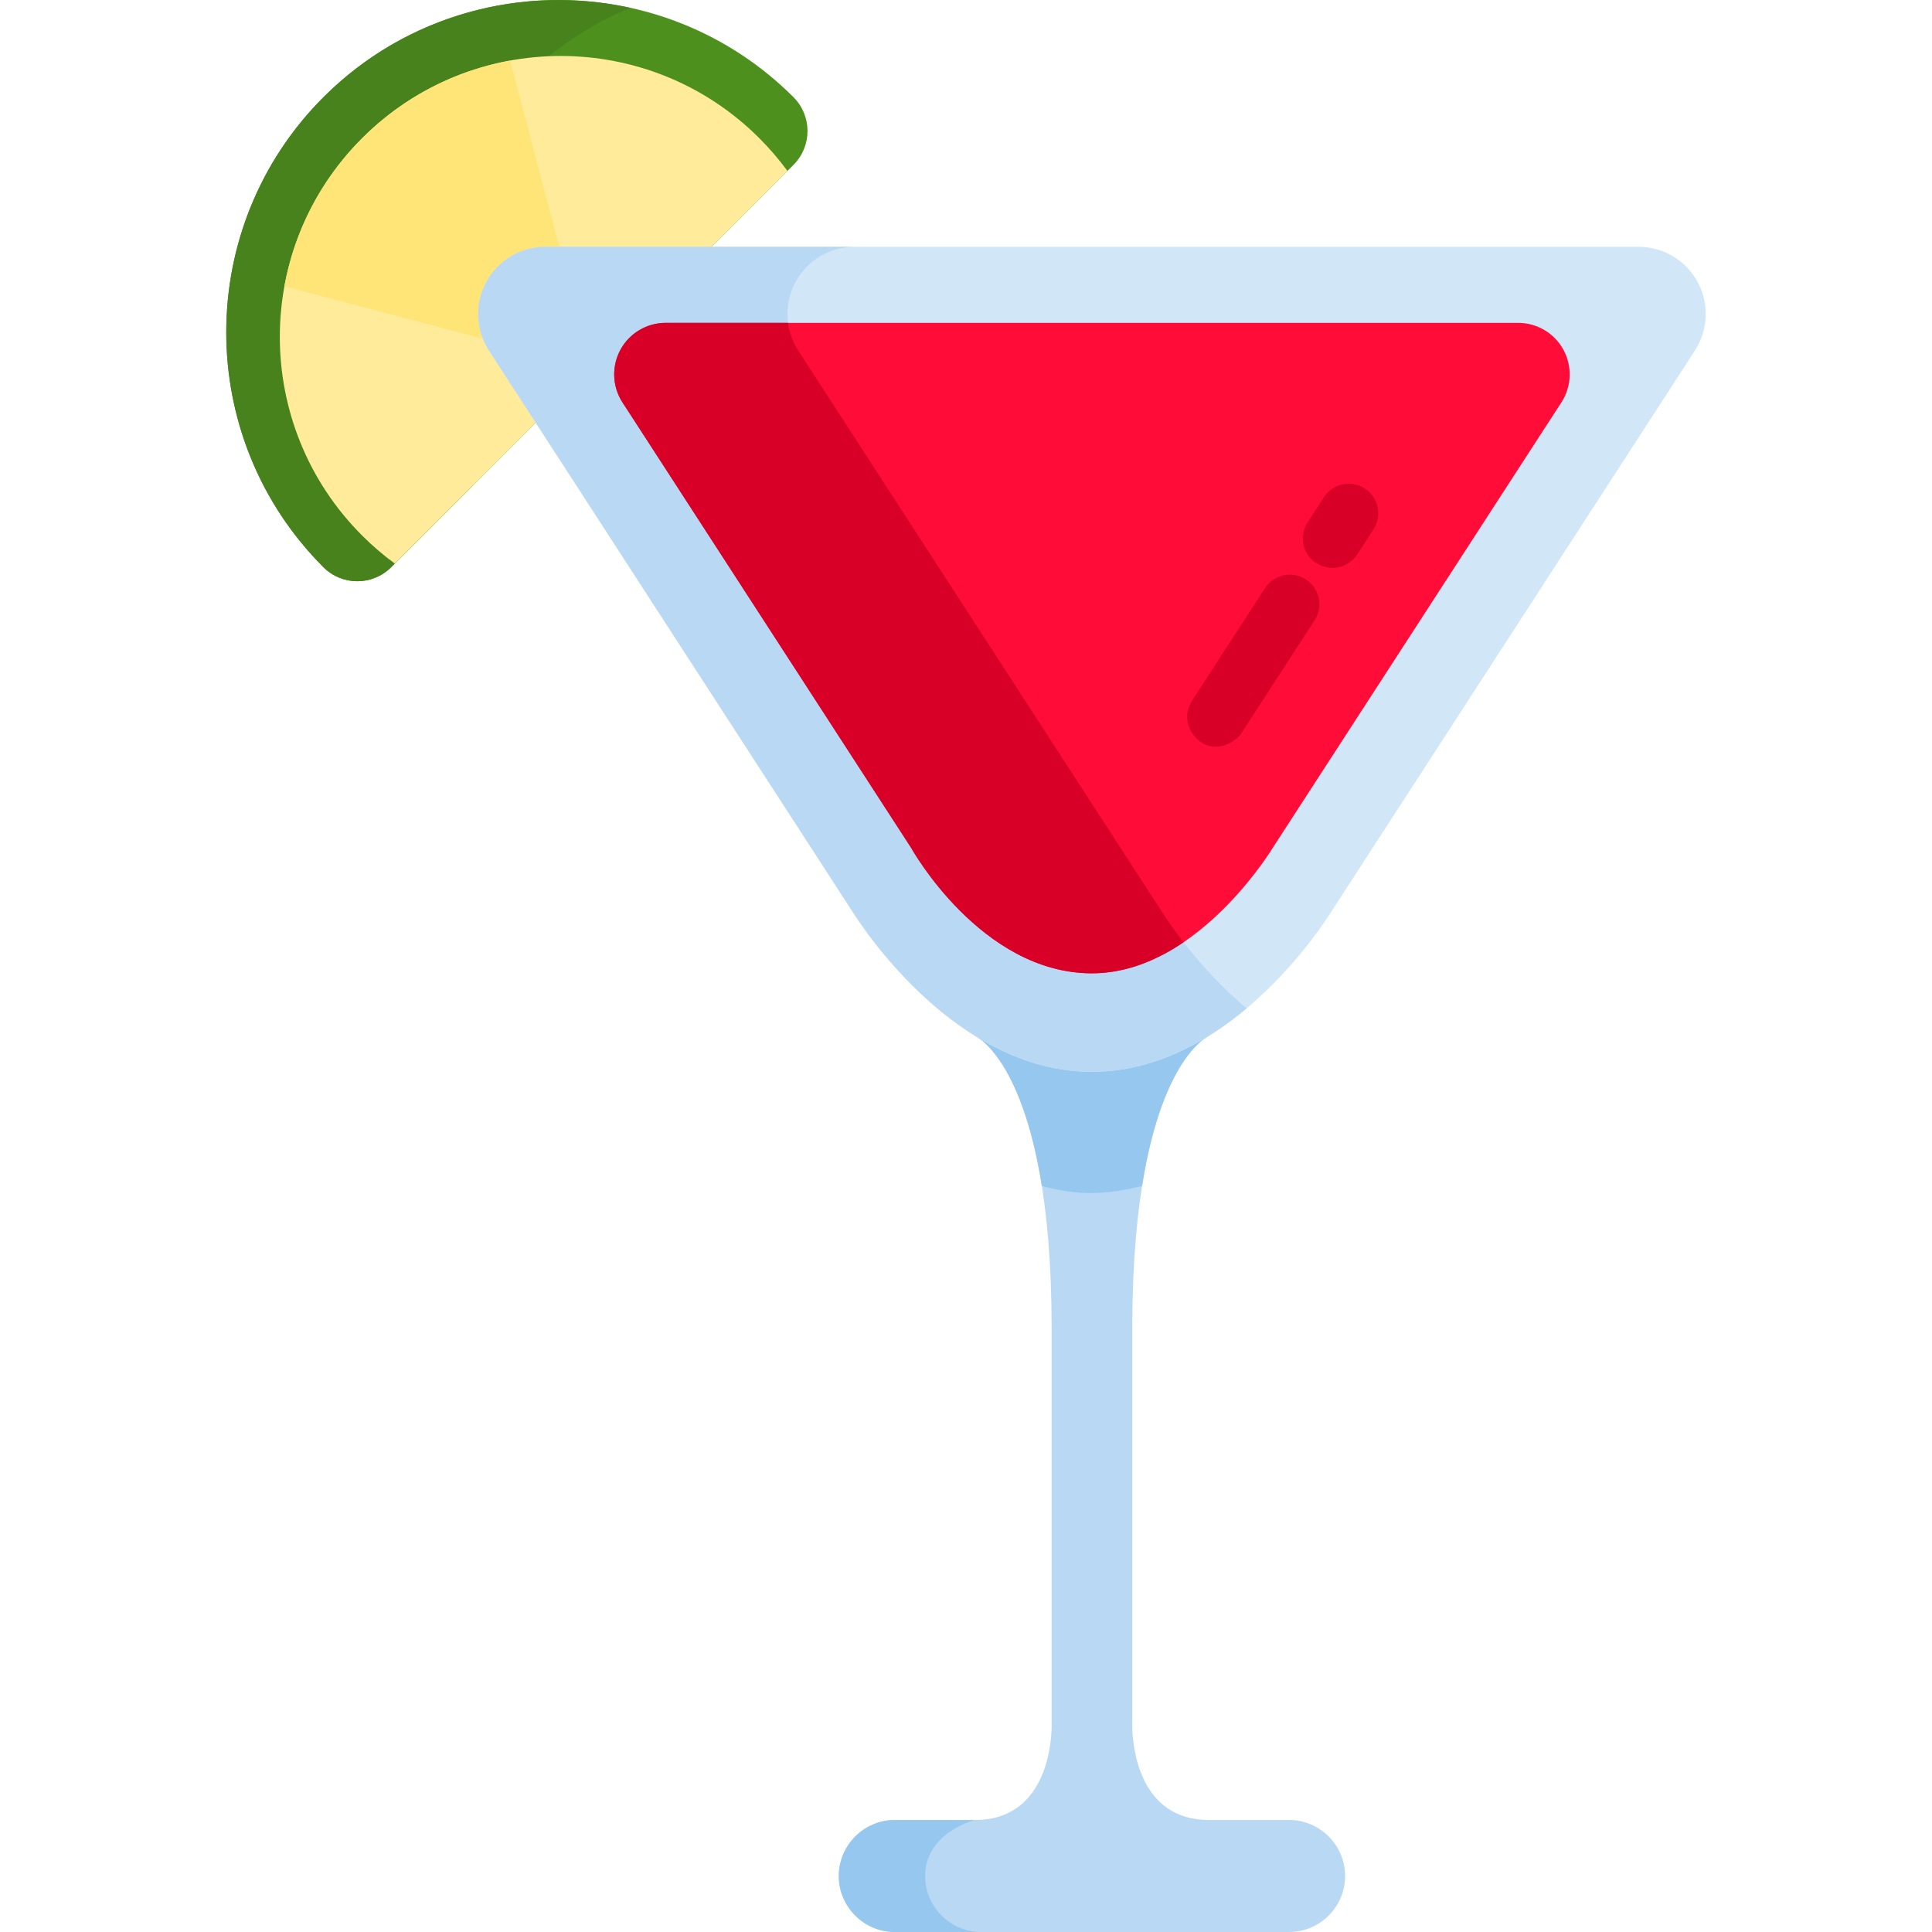
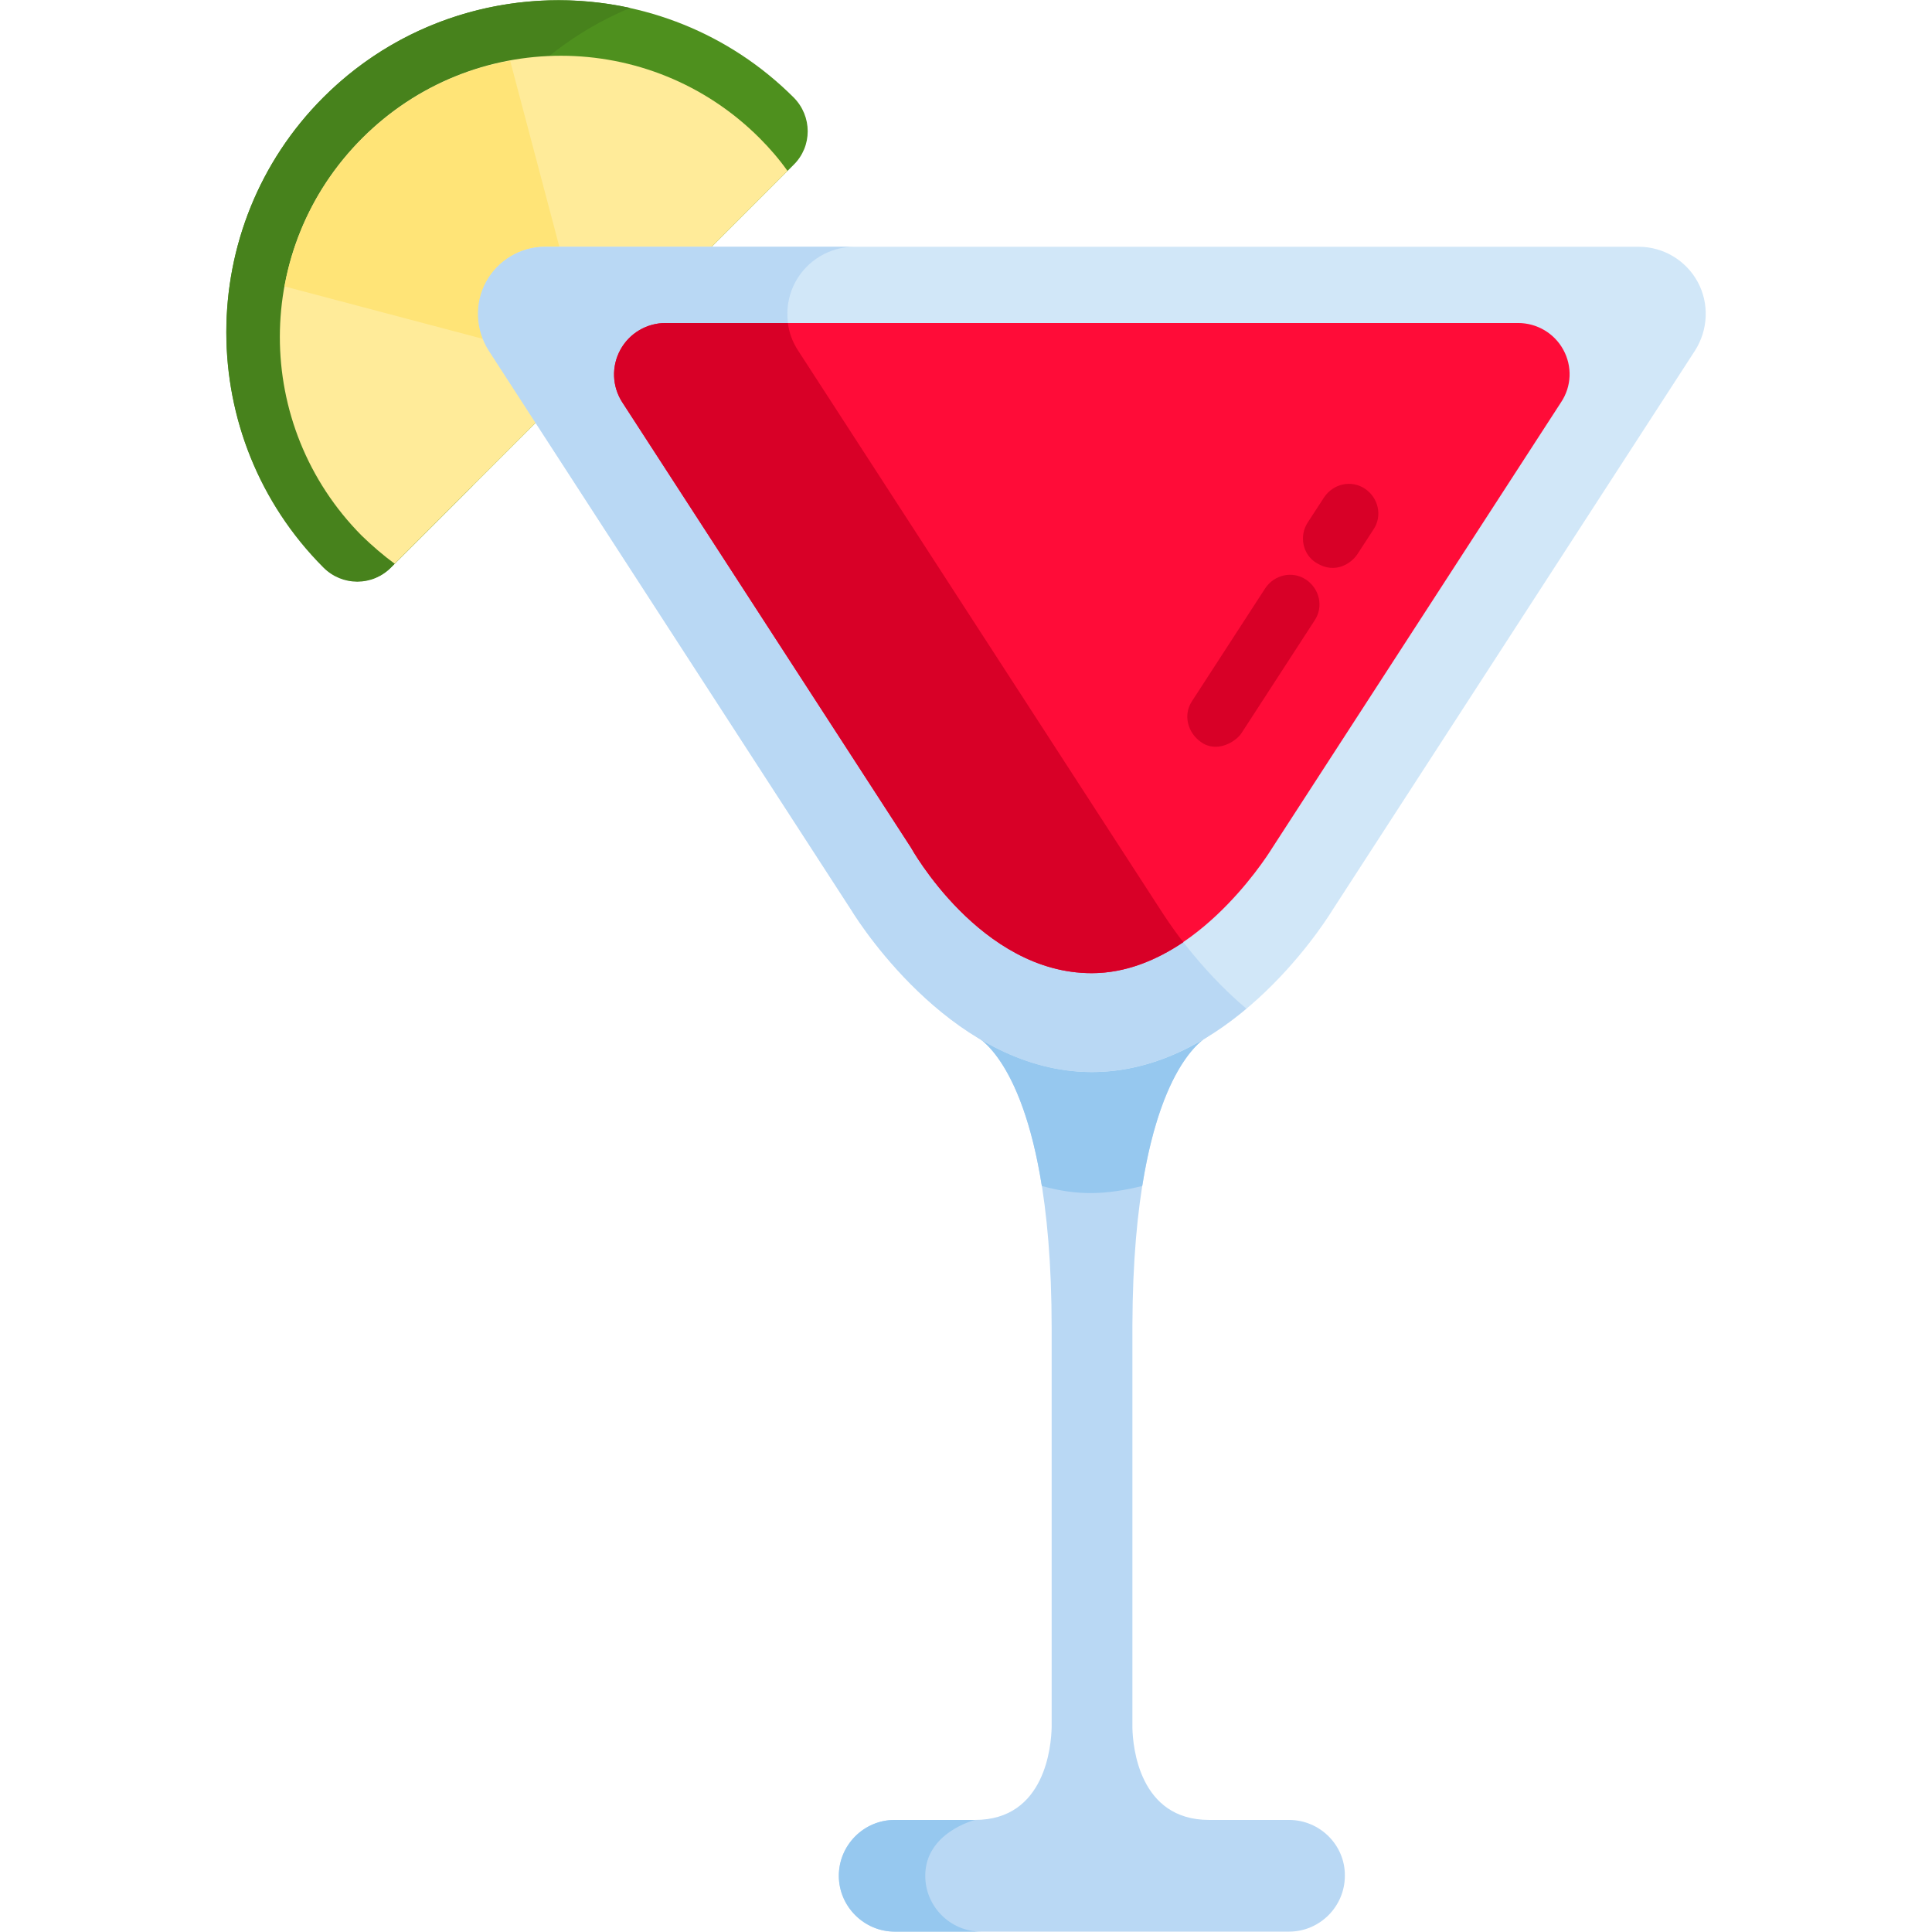
- <svg xmlns="http://www.w3.org/2000/svg" version="1.1" id="Capa_1" x="0px" y="0px" viewBox="0 0 512 512" style="enable-background:new 0 0 512 512;" xml:space="preserve">
-   <path style="fill:#4E901E;" d="M85.721,25.757c34.343-34.343,90.222-34.343,124.565,0c4.952,4.952,4.952,12.98,0,17.931  L103.653,150.322c-4.952,4.952-12.98,4.952-17.932,0C51.379,115.979,51.379,60.1,85.721,25.757z" />
-   <path style="fill:#47821C;" d="M138.628,21.075C147.009,12.693,156.679,6.373,167,2.082c-28.378-6.224-59.256,1.651-81.28,23.675  c-34.343,34.343-34.343,90.221,0,124.565c4.952,4.952,12.98,4.952,17.932,0l21.701-21.701  C105.092,94.792,109.51,50.194,138.628,21.075z" />
-   <path style="fill:#FFEB99;" d="M95.961,36.637c29.072-29.072,76.207-29.072,105.279,0c2.737,2.737,5.217,5.633,7.438,8.66  L104.622,149.353c-3.027-2.221-5.924-4.7-8.661-7.437C66.888,112.844,66.888,65.709,95.961,36.637z" />
-   <path style="fill:#FFE477;" d="M135.178,16.051l21.459,81.286L75.375,75.855c2.62-14.365,9.478-28.111,20.586-39.218  S120.812,18.671,135.178,16.051z" />
-   <path style="fill:#B9D8F4;" d="M341.628,482.318H320.37c-18.487,0-20.178-19.371-20.305-24.418V351.192  c0.164-68.093,20.305-76.681,20.305-76.681h-61.984c0,0,20.308,8.65,20.308,77.512v105.724c-0.097,4.797-1.631,24.572-20.308,24.572  H237.13c-8.163,0-14.841,6.679-14.841,14.841c0,8.162,6.679,14.841,14.841,14.841h104.498c8.163,0,14.841-6.679,14.841-14.841  C356.469,488.998,349.791,482.318,341.628,482.318z" />
-   <g>
-     <path style="fill:#96C8EF;" d="M258.385,482.318H237.13c-8.163,0-14.841,6.679-14.841,14.841s6.679,14.841,14.841,14.841h22.884   c-8.163,0-14.841-6.679-14.841-14.841C245.174,485.609,258.385,482.318,258.385,482.318z" />
-     <path style="fill:#96C8EF;" d="M276.102,314.295c9.796,2.672,17.106,2.323,26.556,0c5.474-34.562,17.713-39.784,17.713-39.784   h-61.984C258.388,274.511,270.628,279.732,276.102,314.295z" />
-   </g>
-   <path style="fill:#D1E7F8;" d="M449.875,74.706c-3.117-5.734-9.12-9.303-15.647-9.303H144.531c-6.526,0-12.53,3.57-15.647,9.303  c-3.117,5.734-2.849,12.713,0.701,18.19l96.075,148.266c3.234,5.188,27.976,42.879,63.719,42.879s60.484-37.691,63.719-42.879  l96.074-148.266C452.723,87.42,452.991,80.44,449.875,74.706z" />
-   <path style="fill:#B9D8F4;" d="M307.616,241.163L211.54,92.897c-3.549-5.477-3.818-12.457-0.701-18.19  c3.117-5.734,9.12-9.303,15.647-9.303h-81.955c-6.526,0-12.53,3.57-15.647,9.303c-3.117,5.734-2.849,12.713,0.701,18.19  l96.075,148.266c3.234,5.188,27.976,42.879,63.719,42.879c16.274,0,30.257-7.818,40.978-16.819  C317.531,256.453,309.377,243.988,307.616,241.163z" />
-   <path style="fill:#FF0C38;" d="M414.331,92.692c-2.389-4.396-6.992-7.132-11.995-7.132H176.423c-5.004,0-9.606,2.737-11.996,7.132  c-2.389,4.396-2.183,9.747,0.538,13.946l76.477,118.021c0,0,18.438,33.277,47.937,33.277c26.422,0,45.707-29.704,47.812-33.081  l76.602-118.217C416.514,102.439,416.72,97.088,414.331,92.692z" />
-   <g>
-     <path style="fill:#D80027;" d="M164.427,92.692c-2.389,4.396-2.183,9.747,0.538,13.946l76.477,118.021   c0,0,18.438,33.277,47.937,33.277c9.066,0,17.291-3.498,24.272-8.229c-3.181-4.094-5.249-7.284-6.036-8.544L211.54,92.897   c-1.461-2.254-2.357-4.765-2.698-7.338h-32.419C171.419,85.56,166.816,88.296,164.427,92.692z" />
-     <path style="fill:#D80027;" d="M348.864,149.233c-3.707-2.229-4.667-7.201-2.314-10.832l4.3-6.636   c2.352-3.63,7.201-4.667,10.831-2.313c3.631,2.352,4.667,7.201,2.314,10.832l-4.3,6.636   C358.195,149.234,353.947,152.291,348.864,149.233z" />
-     <path style="fill:#D80027;" d="M318.17,196.602c-3.517-2.519-4.667-7.201-2.314-10.832l19.379-29.906   c2.352-3.63,7.202-4.667,10.831-2.313c3.631,2.352,4.667,7.201,2.314,10.832L329,194.289   C327.502,196.602,322.447,199.665,318.17,196.602z" />
-   </g>
-   <g>
- </g>
-   <g>
- </g>
-   <g>
- </g>
-   <g>
- </g>
-   <g>
- </g>
-   <g>
- </g>
-   <g>
- </g>
-   <g>
- </g>
-   <g>
- </g>
-   <g>
- </g>
-   <g>
- </g>
-   <g>
- </g>
-   <g>
- </g>
-   <g>
- </g>
-   <g>
- </g>
+ <svg xmlns="http://www.w3.org/2000/svg" id="Capa_1" viewBox="0 0 512 512">
+   <style>.a{fill:#B9D8F4;}.b{fill:#96C8EF;}.c{fill:#D80027;}</style>
+   <path d="M85.7 25.8c34.3-34.3 90.2-34.3 124.6 0 5 5 5 13 0 17.9L103.7 150.3c-5 5-13 5-17.9 0C51.4 116 51.4 60.1 85.7 25.8z" fill="#4E901E" />
+   <path d="M138.6 21.1C147 12.7 156.7 6.4 167 2.1c-28.4-6.2-59.3 1.7-81.3 23.7 -34.3 34.3-34.3 90.2 0 124.6 5 5 13 5 17.9 0l21.7-21.7C105.1 94.8 109.5 50.2 138.6 21.1z" fill="#47821C" />
+   <path d="M96 36.6c29.1-29.1 76.2-29.1 105.3 0 2.7 2.7 5.2 5.6 7.4 8.7L104.6 149.4c-3-2.2-5.9-4.7-8.7-7.4C66.9 112.8 66.9 65.7 96 36.6z" fill="#FFEB99" />
+   <path d="M135.2 16.1l21.5 81.3L75.4 75.9c2.6-14.4 9.5-28.1 20.6-39.2S120.8 18.7 135.2 16.1z" fill="#FFE477" />
+   <path d="M341.6 482.3H320.4c-18.5 0-20.2-19.4-20.3-24.4V351.2c0.2-68.1 20.3-76.7 20.3-76.7h-62c0 0 20.3 8.7 20.3 77.5v105.7c-0.1 4.8-1.6 24.6-20.3 24.6H237.1c-8.2 0-14.8 6.7-14.8 14.8 0 8.2 6.7 14.8 14.8 14.8h104.5c8.2 0 14.8-6.7 14.8-14.8C356.5 489 349.8 482.3 341.6 482.3z" class="a" />
+   <path d="M258.4 482.3H237.1c-8.2 0-14.8 6.7-14.8 14.8s6.7 14.8 14.8 14.8h22.9c-8.2 0-14.8-6.7-14.8-14.8C245.2 485.6 258.4 482.3 258.4 482.3z" class="b" />
+   <path d="M276.1 314.3c9.8 2.7 17.1 2.3 26.6 0 5.5-34.6 17.7-39.8 17.7-39.8h-62C258.4 274.5 270.6 279.7 276.1 314.3z" class="b" />
+   <path d="M449.9 74.7c-3.1-5.7-9.1-9.3-15.6-9.3H144.5c-6.5 0-12.5 3.6-15.6 9.3 -3.1 5.7-2.8 12.7 0.7 18.2l96.1 148.3c3.2 5.2 28 42.9 63.7 42.9s60.5-37.7 63.7-42.9l96.1-148.3C452.7 87.4 453 80.4 449.9 74.7z" fill="#D1E7F8" />
+   <path d="M307.6 241.2L211.5 92.9c-3.5-5.5-3.8-12.5-0.7-18.2 3.1-5.7 9.1-9.3 15.6-9.3h-82c-6.5 0-12.5 3.6-15.6 9.3 -3.1 5.7-2.8 12.7 0.7 18.2l96.1 148.3c3.2 5.2 28 42.9 63.7 42.9 16.3 0 30.3-7.8 41-16.8C317.5 256.5 309.4 244 307.6 241.2z" class="a" />
+   <path d="M414.3 92.7c-2.4-4.4-7-7.1-12-7.1H176.4c-5 0-9.6 2.7-12 7.1 -2.4 4.4-2.2 9.7 0.5 13.9l76.5 118c0 0 18.4 33.3 47.9 33.3 26.4 0 45.7-29.7 47.8-33.1l76.6-118.2C416.5 102.4 416.7 97.1 414.3 92.7z" fill="#FF0C38" />
+   <path d="M164.4 92.7c-2.4 4.4-2.2 9.7 0.5 13.9l76.5 118c0 0 18.4 33.3 47.9 33.3 9.1 0 17.3-3.5 24.3-8.2 -3.2-4.1-5.2-7.3-6-8.5L211.5 92.9c-1.5-2.3-2.4-4.8-2.7-7.3h-32.4C171.4 85.6 166.8 88.3 164.4 92.7z" class="c" />
+   <path d="M348.9 149.2c-3.7-2.2-4.7-7.2-2.3-10.8l4.3-6.6c2.4-3.6 7.2-4.7 10.8-2.3 3.6 2.4 4.7 7.2 2.3 10.8l-4.3 6.6C358.2 149.2 353.9 152.3 348.9 149.2z" class="c" />
+   <path d="M318.2 196.6c-3.5-2.5-4.7-7.2-2.3-10.8l19.4-29.9c2.4-3.6 7.2-4.7 10.8-2.3 3.6 2.4 4.7 7.2 2.3 10.8L329 194.3C327.5 196.6 322.4 199.7 318.2 196.6z" class="c" />
</svg>
